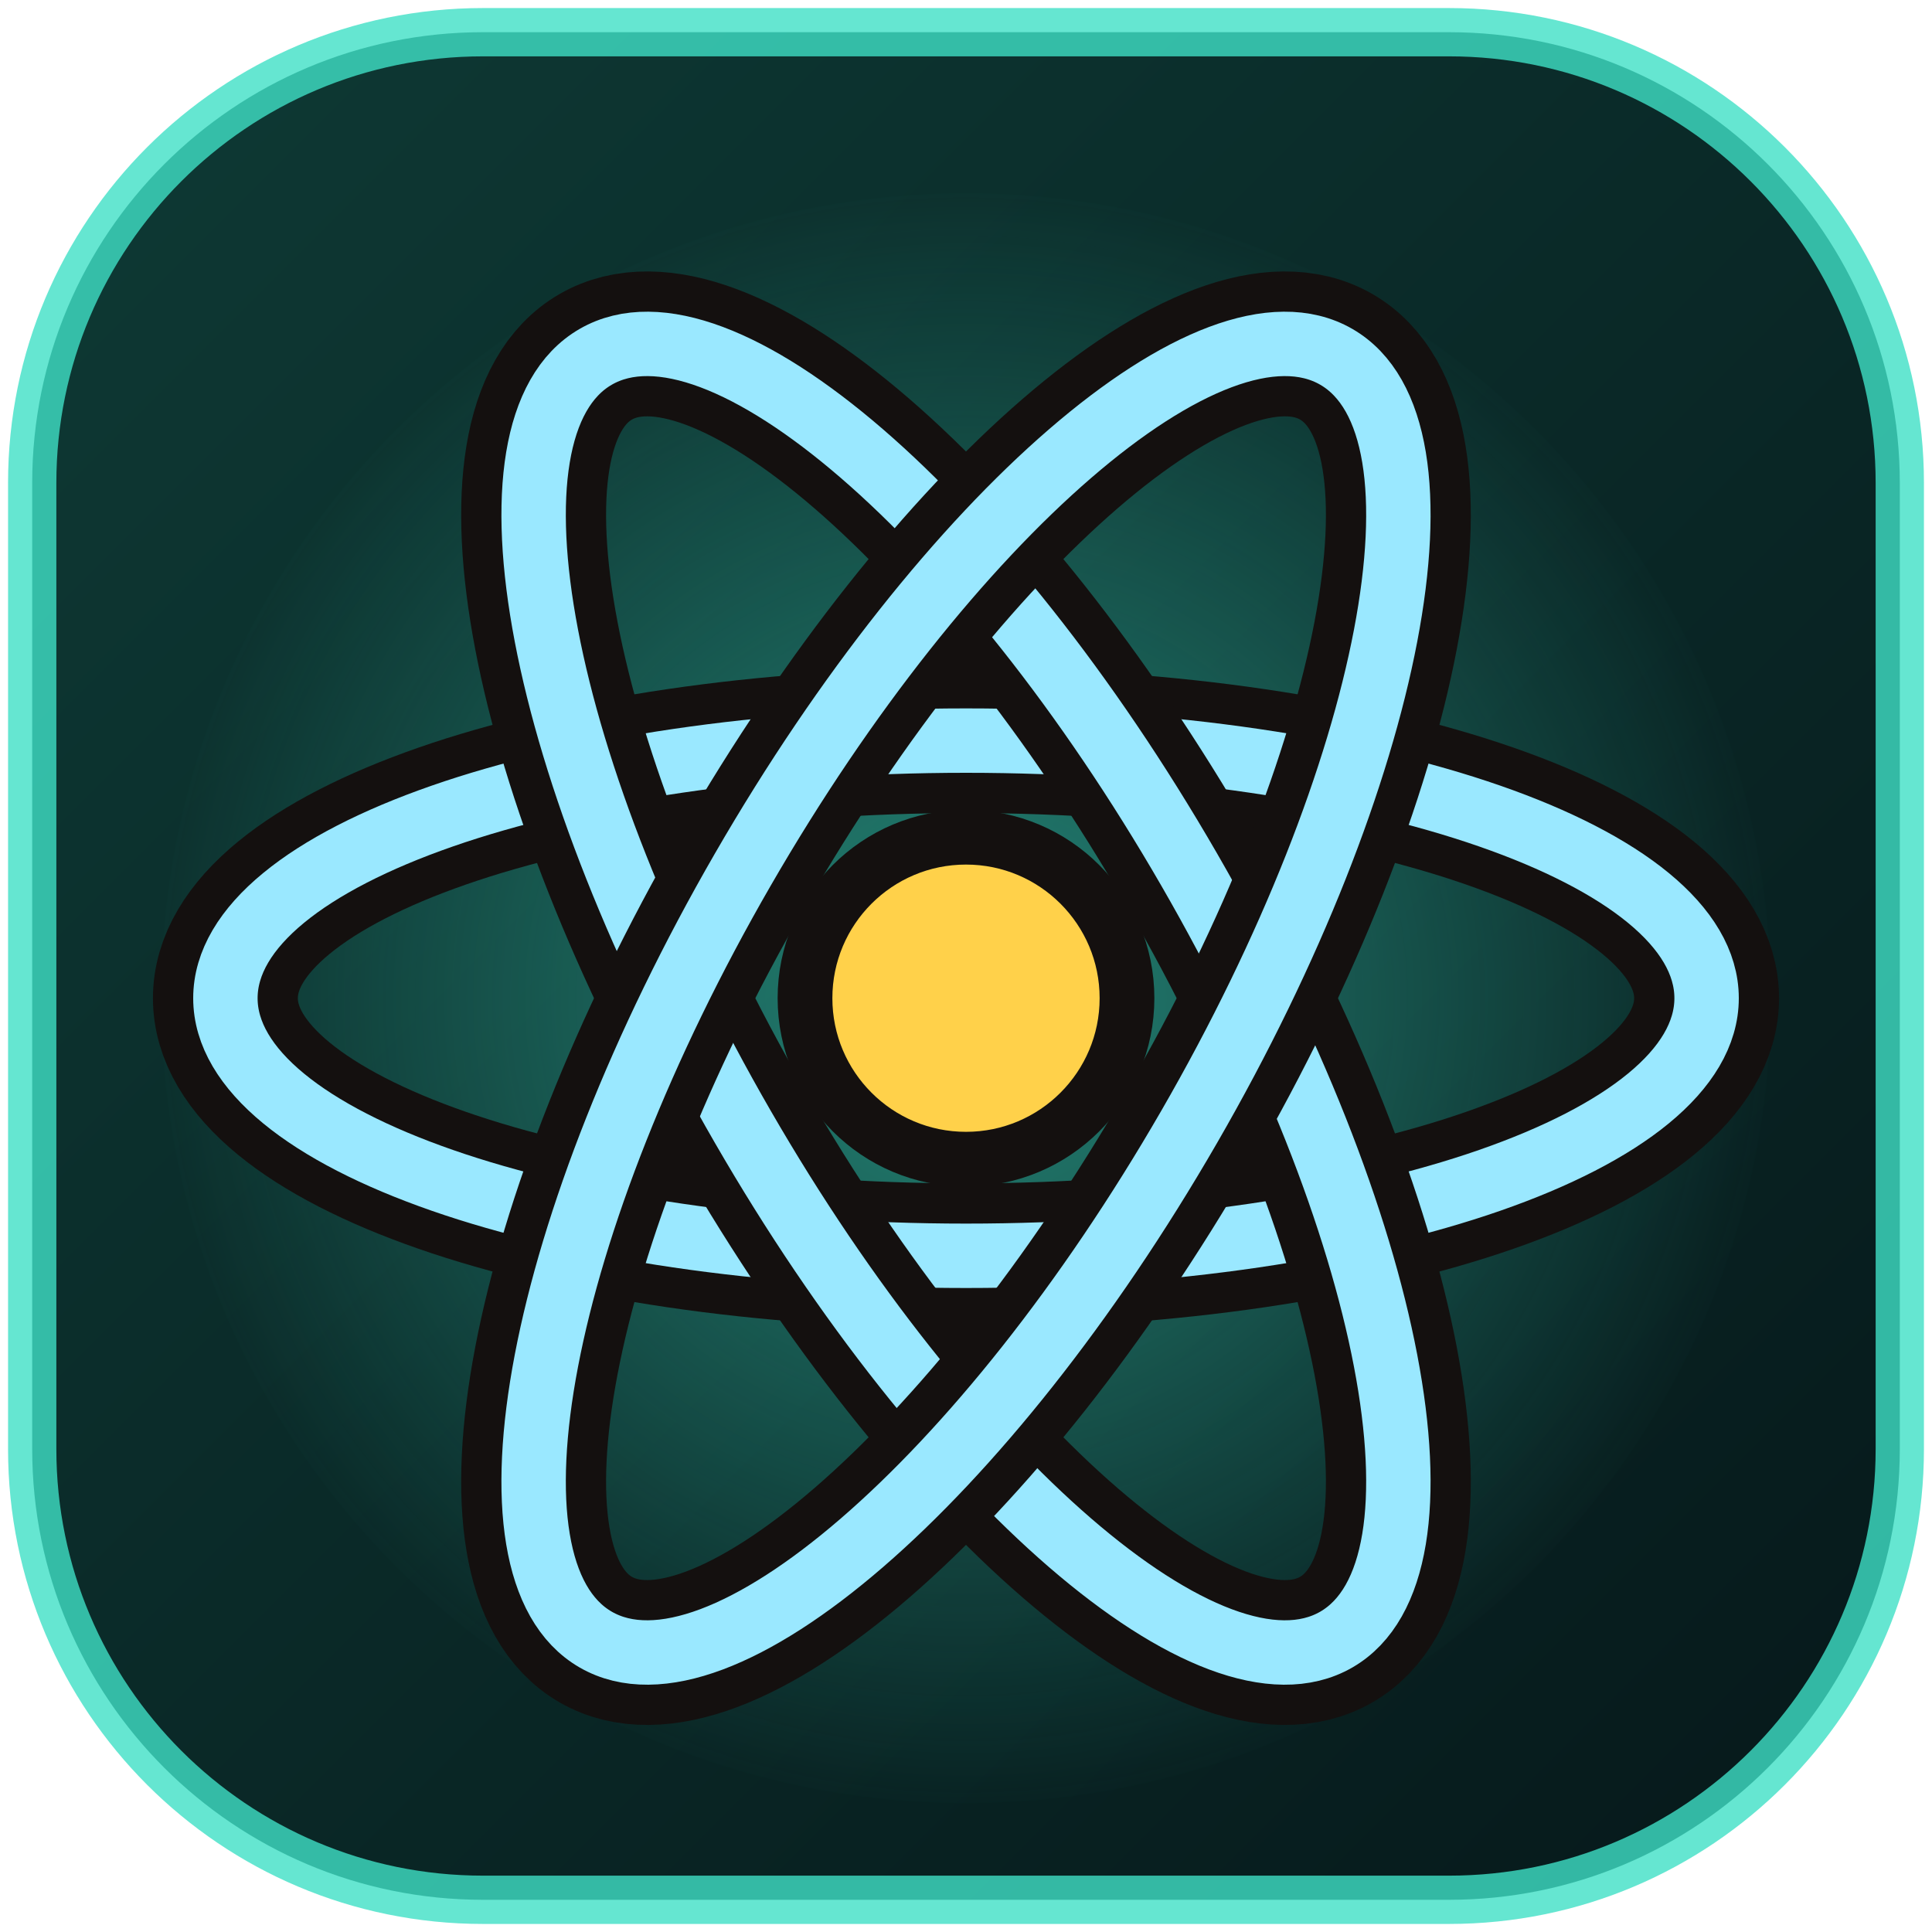
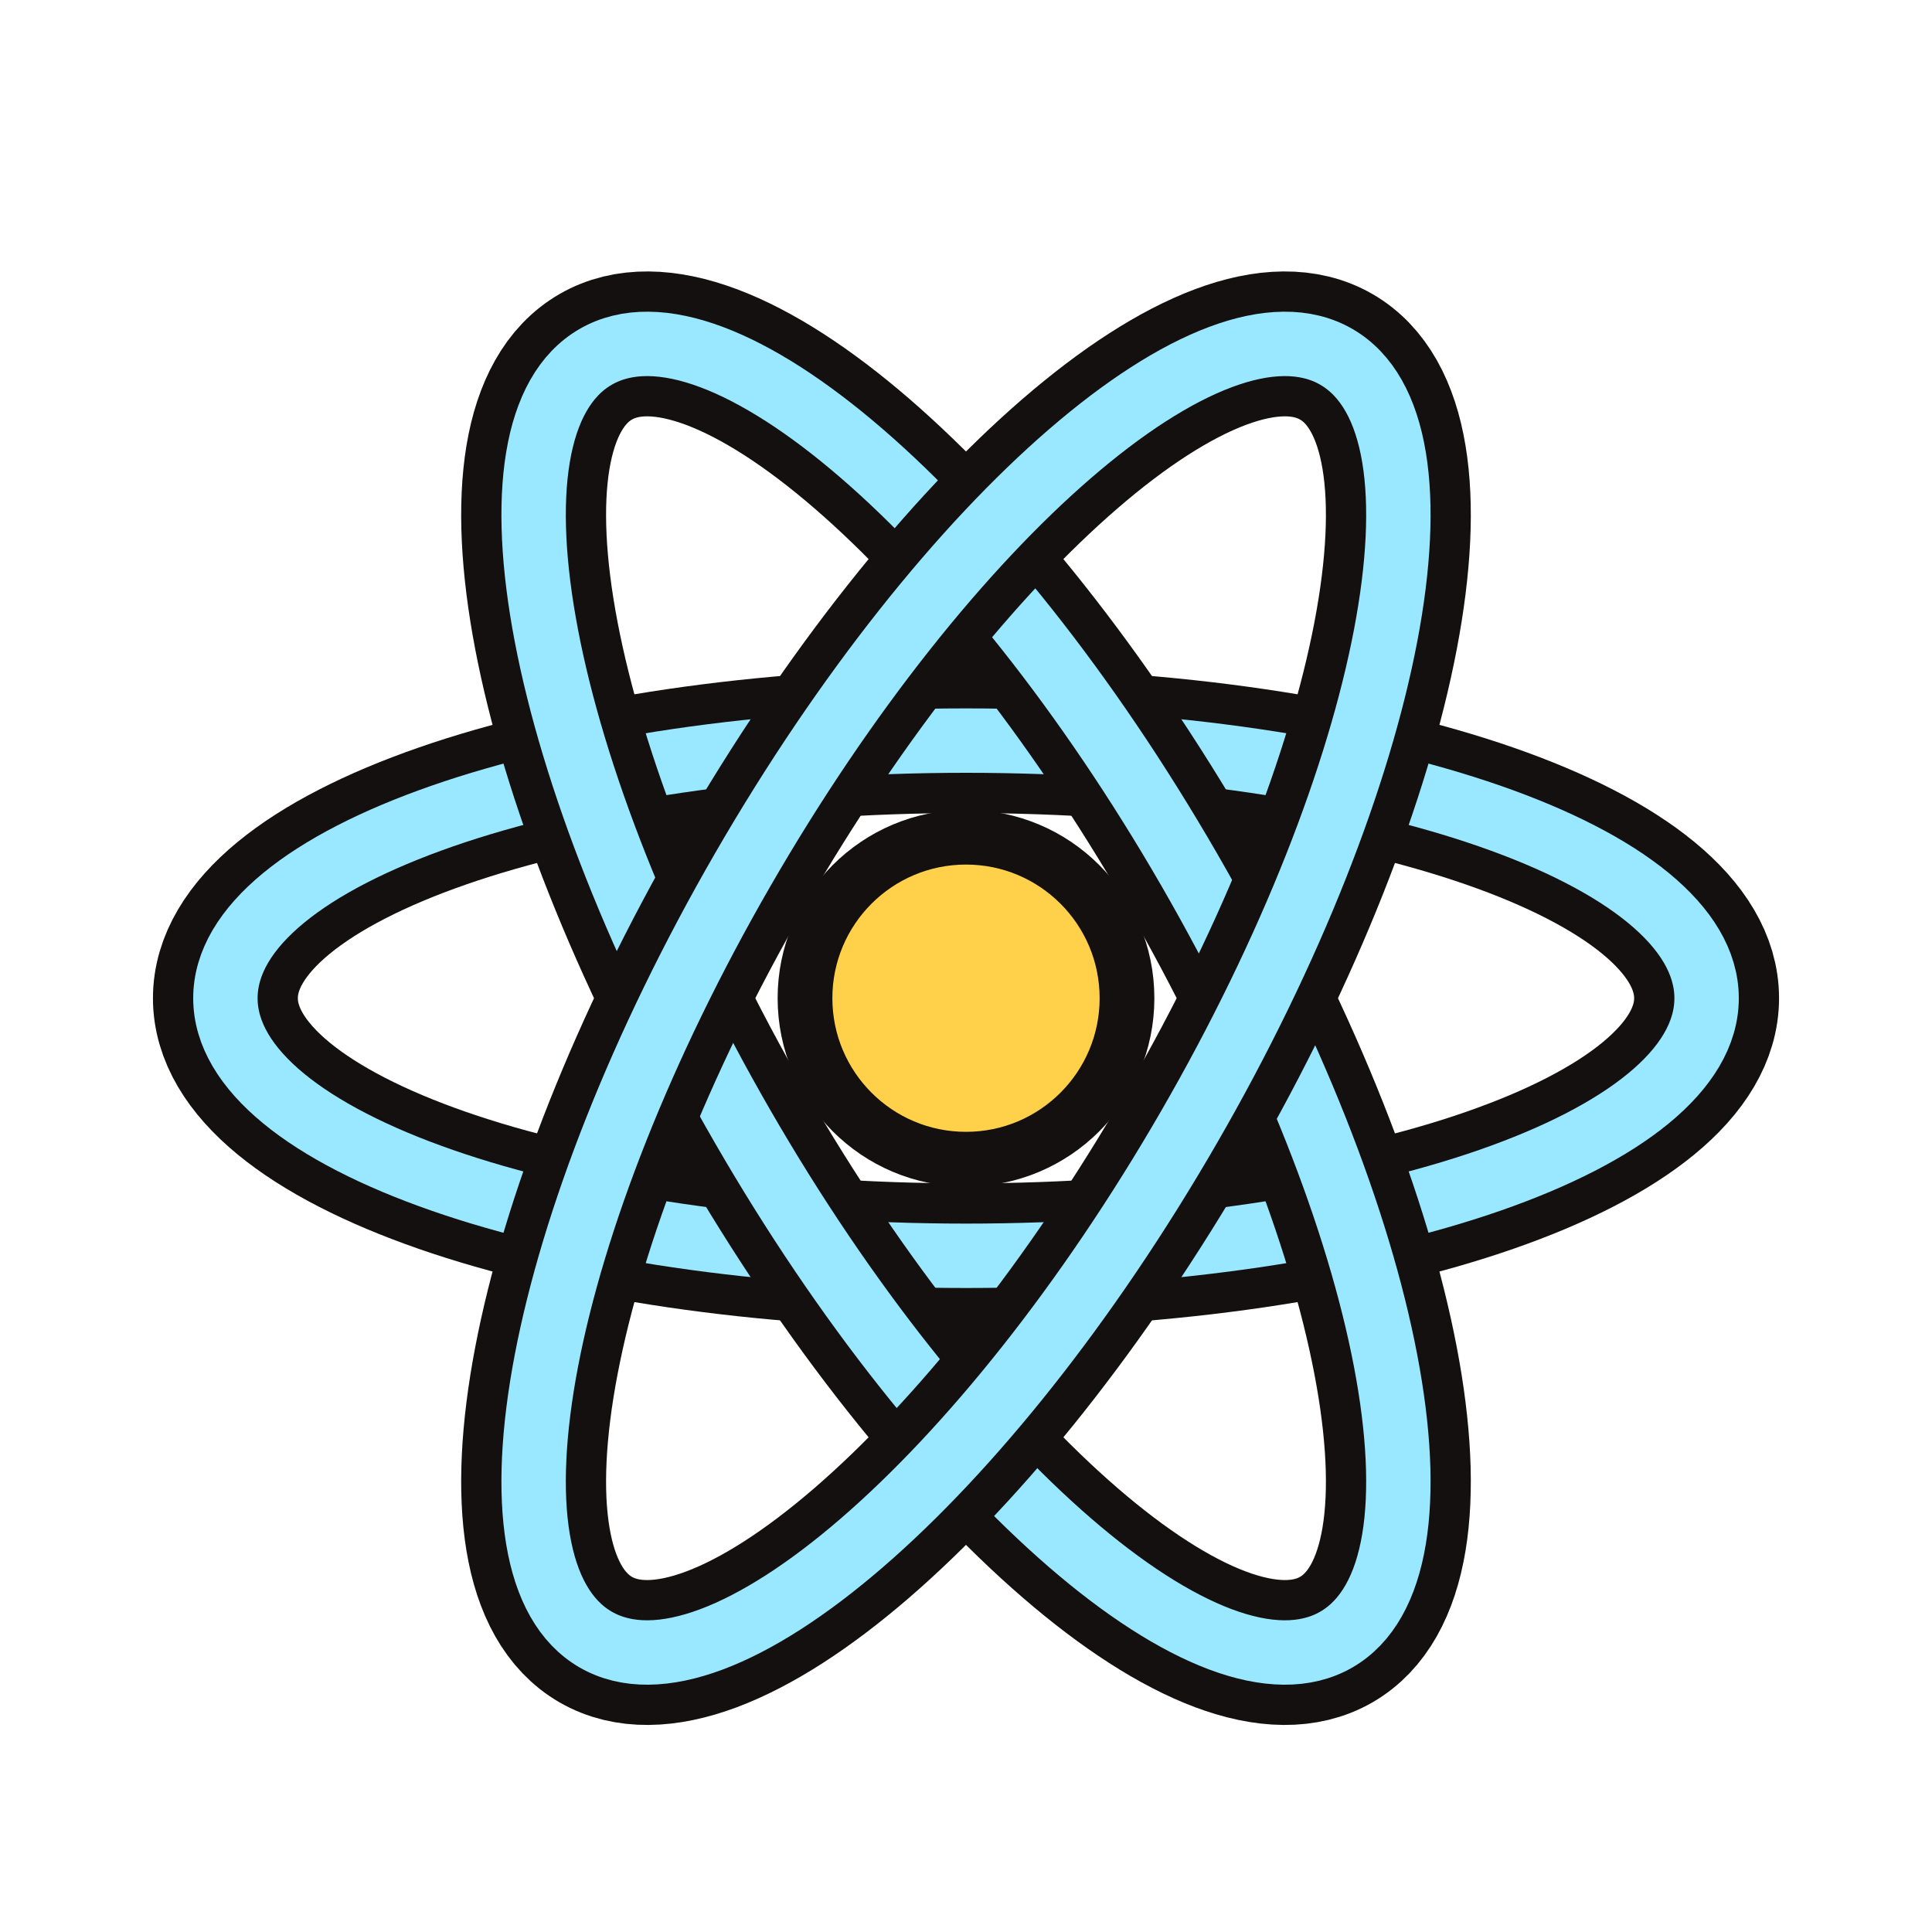
<svg xmlns="http://www.w3.org/2000/svg" viewBox="0 0 120 120">
  <defs>
    <linearGradient id="batom" x1="0" y1="0" x2="1" y2="1">
      <stop offset="0" stop-color="#0e3a35" />
      <stop offset="1" stop-color="#06181a" />
    </linearGradient>
    <radialGradient id="gatom" cx=".5" cy=".5" r=".5">
      <stop offset="0" stop-color="#3fe0c5" stop-opacity=".5" />
      <stop offset="1" stop-color="#3fe0c5" stop-opacity="0" />
    </radialGradient>
  </defs>
-   <rect x="2" y="2" width="116" height="116" rx="28" fill="url(#batom)" stroke="#3fe0c5" stroke-opacity=".8" stroke-width="3" />
-   <circle cx="60" cy="62" r="50" fill="url(#gatom)" />
  <ellipse cx="60" cy="62" rx="46" ry="16" fill="none" stroke="#14100f" stroke-width="9" />
  <ellipse cx="60" cy="62" rx="46" ry="16" fill="none" stroke="#9ae8ff" stroke-width="4" />
  <g transform="rotate(60 60 62)">
    <ellipse cx="60" cy="62" rx="46" ry="16" fill="none" stroke="#14100f" stroke-width="9" />
    <ellipse cx="60" cy="62" rx="46" ry="16" fill="none" stroke="#9ae8ff" stroke-width="4" />
  </g>
  <g transform="rotate(-60 60 62)">
    <ellipse cx="60" cy="62" rx="46" ry="16" fill="none" stroke="#14100f" stroke-width="9" />
    <ellipse cx="60" cy="62" rx="46" ry="16" fill="none" stroke="#9ae8ff" stroke-width="4" />
  </g>
  <circle cx="60" cy="62" r="10" fill="#ffd14a" stroke="#14100f" stroke-width="3.4" />
</svg>
